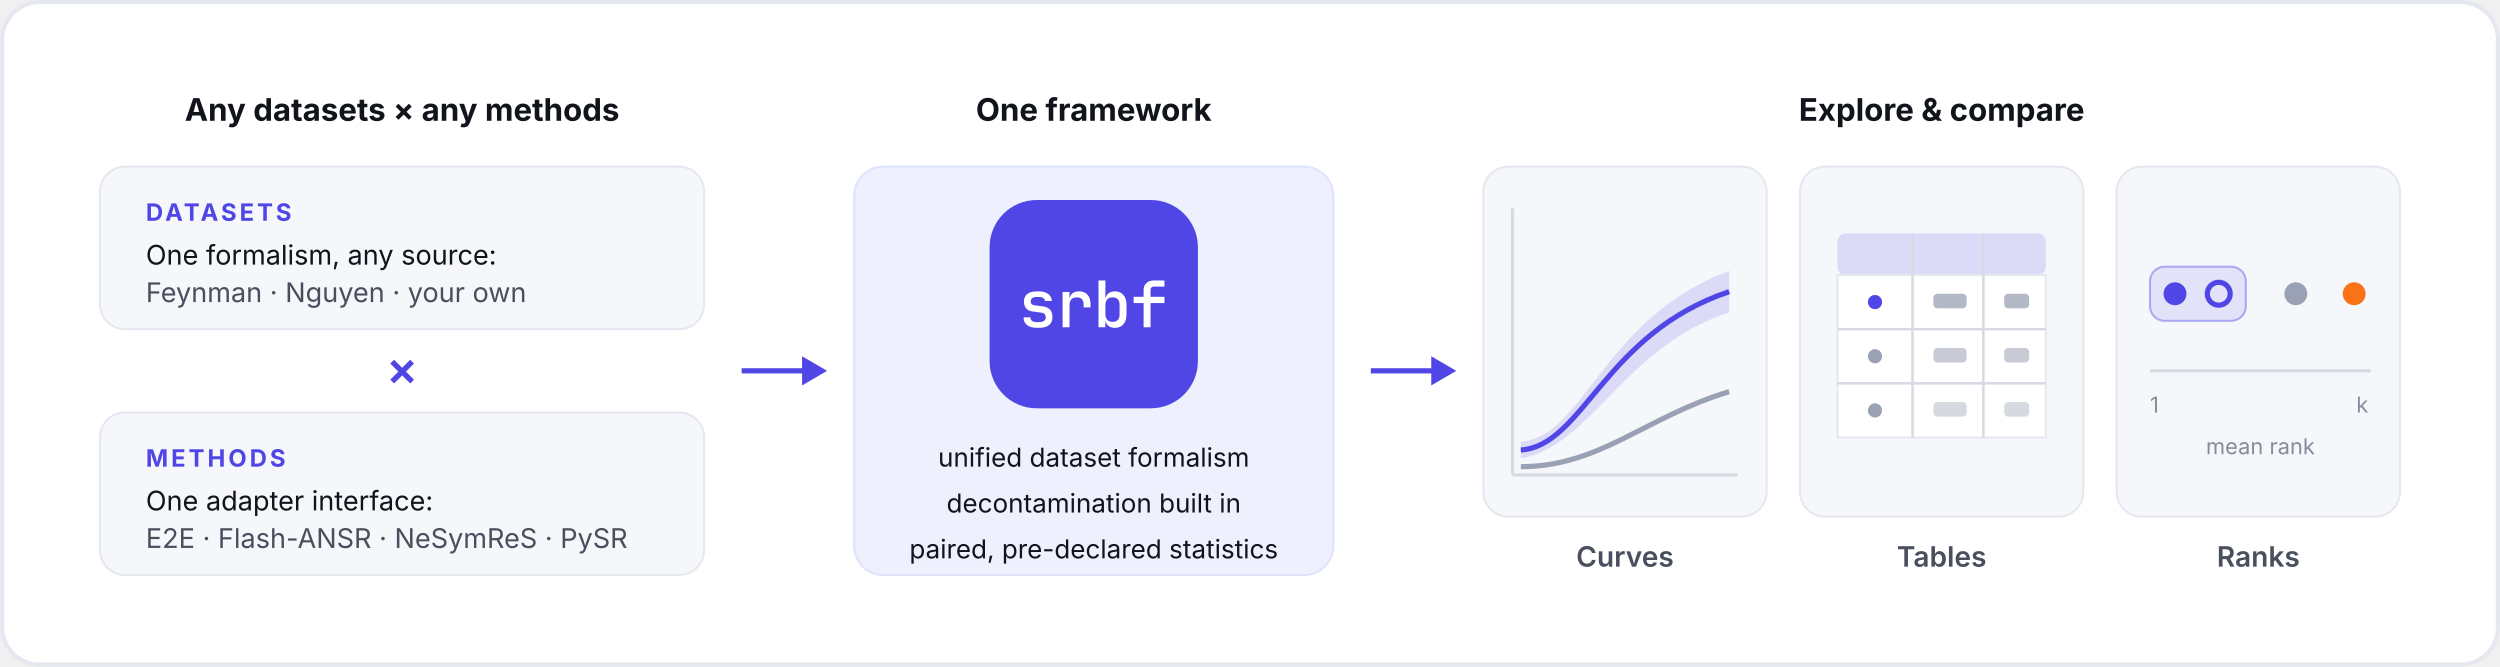
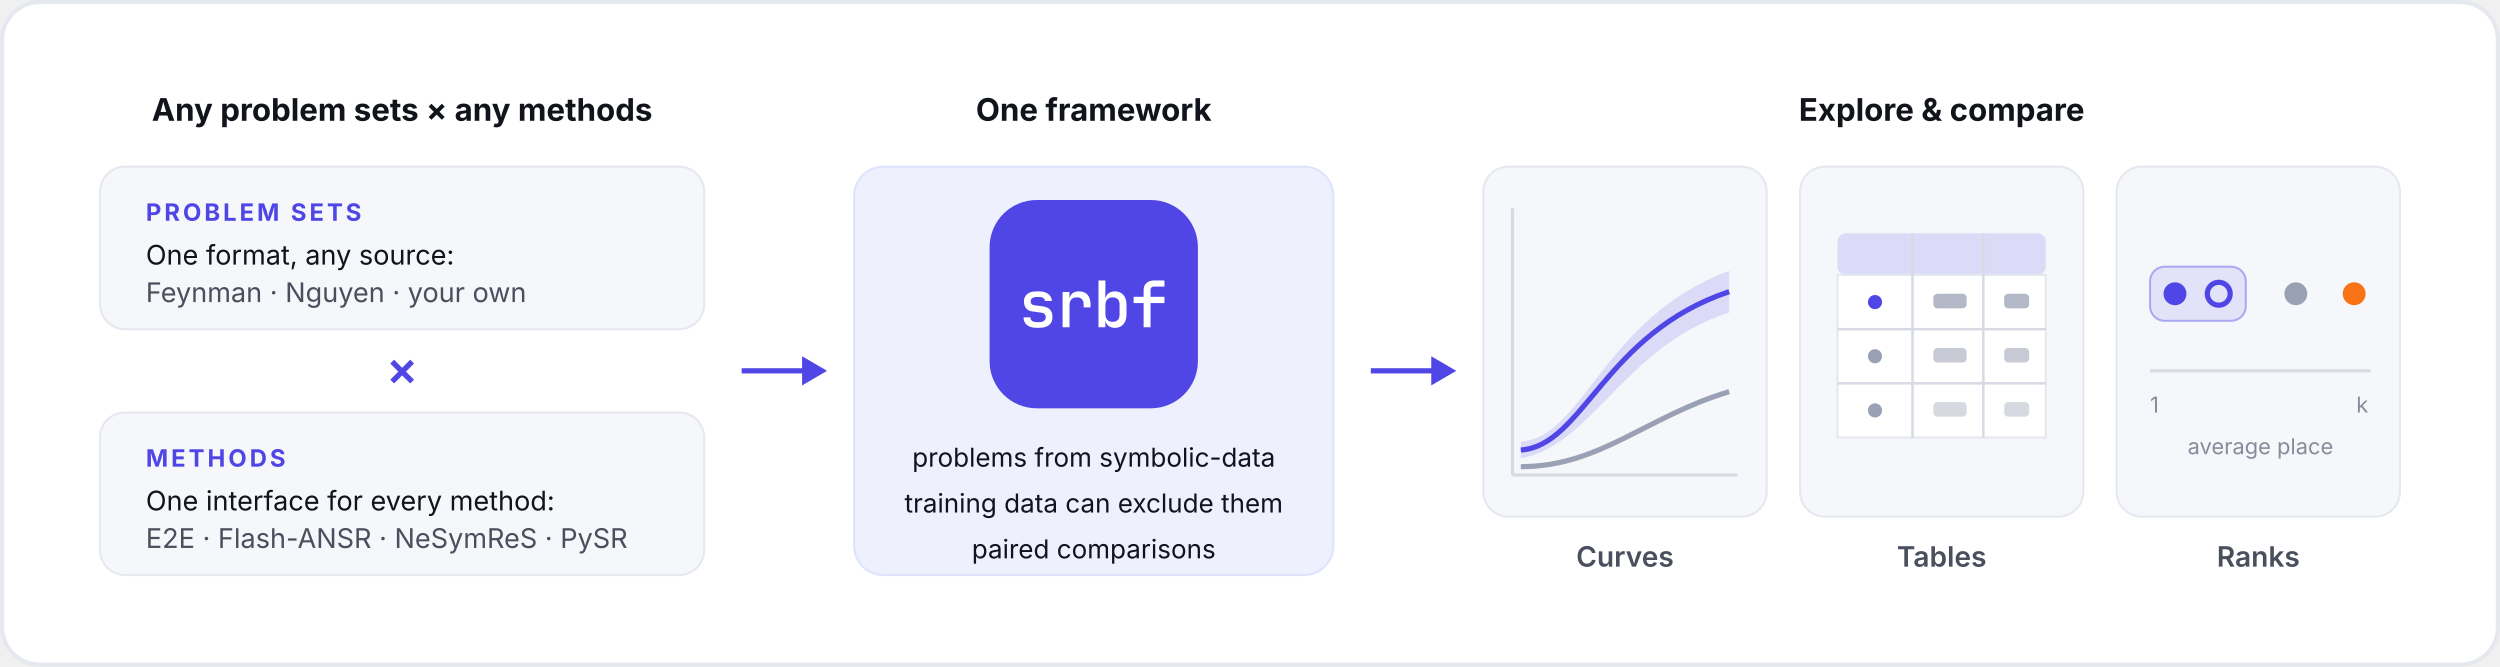
<svg xmlns="http://www.w3.org/2000/svg" viewBox="0 0 1200 320" font-family="Inter, system-ui, -apple-system, sans-serif">
  <style>
    .bg     { fill: #ffffff; stroke: #e6e8f0; }
    .panel  { fill: #f6f7fb; stroke: #e6e8f0; }
    .panel2 { fill: #eef0fe; stroke: #dfe3fc; }
    .cell   { fill: #ffffff; stroke: #e6e8f0; }
    .ink    { fill: #12141c; }
    .soft   { fill: #4a4f5e; }
    .faint  { fill: #868c9c; }
    .accent { fill: #4f46e5; }
    .accent-stroke { stroke: #4f46e5; }
    .grid   { stroke: #d7dae4; }
    .grey   { fill: #9aa1b4; }
    .grey-stroke { stroke: #9aa1b4; }
    @media (prefers-color-scheme: dark) {
      .bg     { fill: #0c0e14; stroke: #232838; }
      .panel  { fill: #151824; stroke: #232838; }
      .panel2 { fill: #1c2136; stroke: #2a3050; }
      .cell   { fill: #10131c; stroke: #232838; }
      .ink    { fill: #eef0f6; }
      .soft   { fill: #b7bdcc; }
      .faint  { fill: #7c8397; }
      .accent { fill: #8b8bff; }
      .accent-stroke { stroke: #8b8bff; }
      .grid   { stroke: #333a4f; }
      .grey   { fill: #65788a; }
      .grey-stroke { stroke: #65788a; }
    }
  </style>
  <rect class="bg" x="1" y="1" width="1198" height="318" rx="18" stroke-width="2" />
-   <text class="ink" x="193" y="58" text-anchor="middle" font-size="15" font-weight="700">Any datasets × any methods</text>
+   <text class="ink" x="193" y="58" text-anchor="middle" font-size="15" font-weight="700">Any problem sets × any methods</text>
  <text class="ink" x="525" y="58" text-anchor="middle" font-size="15" font-weight="700">One framework</text>
  <text class="ink" x="932" y="58" text-anchor="middle" font-size="15" font-weight="700">Explore &amp; compare</text>
  <rect class="panel" x="48" y="80" width="290" height="78" rx="12" />
-   <text class="accent" x="70" y="106" font-size="11.5" font-weight="700" letter-spacing="1.4">DATASETS</text>
-   <text class="ink" x="70" y="127" font-size="13">One formalism, any source:</text>
+   <text class="accent" x="70" y="106" font-size="11.5" font-weight="700" letter-spacing="1.4">PROBLEM SETS</text>
+   <text class="ink" x="70" y="127" font-size="13">One format, any source:</text>
  <text class="soft" x="70" y="145" font-size="13">Feynman · Nguyen · your own</text>
  <text class="accent" x="193" y="185" text-anchor="middle" font-size="23" font-weight="600">×</text>
  <rect class="panel" x="48" y="198" width="290" height="78" rx="12" />
  <text class="accent" x="70" y="224" font-size="11.5" font-weight="700" letter-spacing="1.4">METHODS</text>
-   <text class="ink" x="70" y="245" font-size="13">One adapter interface:</text>
+   <text class="ink" x="70" y="245" font-size="13">One interface for every method:</text>
  <text class="soft" x="70" y="263" font-size="13">E2E · Flash-ANSR · NeSymReS · PySR</text>
  <path class="accent-stroke" d="M356 178 h33" stroke-width="2.5" fill="none" />
  <path class="accent" d="M385 171 l12 7 -12 7 z" />
  <rect class="panel2" x="410" y="80" width="230" height="196" rx="14" />
  <g transform="translate(475, 96) scale(0.1953)">
    <rect width="512" height="512" rx="116" fill="#4f46e5" />
    <g transform="translate(71.68,312.71) scale(0.157538,-0.157538)">
      <path fill="#ffffff" d="M278.0 -9Q183.0 -9 129.0 34.0Q75.0 77 75.0 154H182.0Q182.0 119 207.0 99.5Q232.0 80 278.0 80H322.0Q369.0 80 395.0 99.5Q421.0 119 421.0 155Q421.0 218 354.0 227L209.0 247Q148.0 255 114.5 295.5Q81.0 336 81.0 401Q81.0 476 132.0 517.5Q183.0 559 276.0 559H321.0Q407.0 559 460.5 518.0Q514.0 477 517.0 410H409.0Q407.0 437 383.5 454.5Q360.0 472 321.0 472H276.0Q233.0 472 209.5 453.0Q186.0 434 186.0 402Q186.0 351 243.0 343L379.0 325Q526.0 305 526.0 156Q526.0 77 473.0 34.0Q420.0 -9 322.0 -9Z M684.0 0V550H791.0V442Q799.0 497 838.0 528.5Q877.0 560 941.0 560Q1026.0 560 1073.0 507.0Q1120.0 454 1120.0 358V309H1012.0V355Q1012.0 466 903.0 466Q849.0 466 820.5 434.5Q792.0 403 792.0 343V0Z M1501.0 -10Q1441.0 -10 1401.5 20.0Q1362.0 50 1351.0 104V0H1244.0V730H1352.0V573L1349.0 446Q1361.0 499 1401.5 529.5Q1442.0 560 1501.0 560Q1583.0 560 1632.0 504.0Q1681.0 448 1681.0 352V197Q1681.0 102 1632.0 46.0Q1583.0 -10 1501.0 -10ZM1463.0 84Q1515.0 84 1544.0 111.5Q1573.0 139 1573.0 200V351Q1573.0 411 1544.0 438.5Q1515.0 466 1463.0 466Q1411.0 466 1381.5 434.5Q1352.0 403 1352.0 346V205Q1352.0 147 1381.5 115.5Q1411.0 84 1463.0 84Z M1948.0 0V377H1792.0V475H1948.0V581Q1948.0 650 1992.0 690.0Q2036.0 730 2112.0 730H2273.0V634H2114.0Q2056.0 634 2056.0 580V475H2273.0V377H2056.0V0Z" />
    </g>
  </g>
-   <text class="ink" x="525" y="224" text-anchor="middle" font-size="12.5">unified dataset formalism</text>
-   <text class="ink" x="525" y="246" text-anchor="middle" font-size="12.5">decontamination built in</text>
-   <text class="ink" x="525" y="268" text-anchor="middle" font-size="12.5">paired, pre-declared statistics</text>
+   <text class="ink" x="525" y="224" text-anchor="middle" font-size="12.5">problems from symbolic-data</text>
+   <text class="ink" x="525" y="246" text-anchor="middle" font-size="12.5">training data can exclude them</text>
+   <text class="ink" x="525" y="268" text-anchor="middle" font-size="12.5">paired comparisons</text>
  <path class="accent-stroke" d="M658 178 h33" stroke-width="2.5" fill="none" />
  <path class="accent" d="M687 171 l12 7 -12 7 z" />
  <rect class="panel" x="712" y="80" width="136" height="168" rx="12" />
  <path class="accent" d="M730 212 C 760 210, 770 152, 830 130 L 830 150 C 780 166, 764 214, 730 220 Z" opacity="0.16" />
  <path class="accent-stroke" d="M730 216 C 760 214, 770 160, 830 140" stroke-width="2.5" fill="none" />
  <path class="grey-stroke" d="M730 224 C 768 224, 790 200, 830 188" stroke-width="2.5" fill="none" />
  <line class="grid" x1="726" y1="100" x2="726" y2="228" stroke-width="1.5" />
  <line class="grid" x1="726" y1="228" x2="834" y2="228" stroke-width="1.5" />
  <text class="soft" x="780" y="272" text-anchor="middle" font-size="13.5" font-weight="600">Curves</text>
  <rect class="panel" x="864" y="80" width="136" height="168" rx="12" />
  <rect class="accent" x="882" y="112" width="100" height="20" rx="4" opacity="0.16" />
  <rect class="cell" x="882" y="132" width="100" height="78" />
  <line class="grid" x1="882" y1="158" x2="982" y2="158" stroke-width="1.2" />
  <line class="grid" x1="882" y1="184" x2="982" y2="184" stroke-width="1.2" />
  <line class="grid" x1="918" y1="112" x2="918" y2="210" stroke-width="1.2" />
  <line class="grid" x1="952" y1="112" x2="952" y2="210" stroke-width="1.2" />
  <circle class="accent" cx="900" cy="145" r="3.4" />
  <circle class="grey" cx="900" cy="171" r="3.4" />
  <circle class="grey" cx="900" cy="197" r="3.4" />
  <rect class="grey" x="928" y="141" width="16" height="7" rx="2" opacity="0.75" />
  <rect class="grey" x="928" y="167" width="16" height="7" rx="2" opacity="0.55" />
  <rect class="grey" x="928" y="193" width="16" height="7" rx="2" opacity="0.4" />
  <rect class="grey" x="962" y="141" width="12" height="7" rx="2" opacity="0.75" />
  <rect class="grey" x="962" y="167" width="12" height="7" rx="2" opacity="0.55" />
  <rect class="grey" x="962" y="193" width="12" height="7" rx="2" opacity="0.4" />
  <text class="soft" x="932" y="272" text-anchor="middle" font-size="13.5" font-weight="600">Tables</text>
  <rect class="panel" x="1016" y="80" width="136" height="168" rx="12" />
  <rect class="accent-stroke" x="1032" y="128" width="46" height="26" rx="7" fill="#4f46e5" fill-opacity="0.12" stroke-opacity="0.4" />
  <circle class="accent" cx="1044" cy="141" r="5.5" />
  <circle class="accent-stroke" cx="1065" cy="141" r="5.5" fill="none" stroke-width="2.5" />
  <circle class="grey" cx="1102" cy="141" r="5.5" />
  <circle cx="1130" cy="141" r="5.5" fill="#f97316" />
  <line class="grid" x1="1032" y1="178" x2="1138" y2="178" stroke-width="1.5" />
  <text class="faint" x="1032" y="198" font-size="10.5">1</text>
  <text class="faint" x="1131" y="198" font-size="10.5">k</text>
-   <text class="faint" x="1085" y="218" text-anchor="middle" font-size="10.5">mean rank</text>
+   <text class="faint" x="1085" y="218" text-anchor="middle" font-size="10.5">average place</text>
  <text class="soft" x="1084" y="272" text-anchor="middle" font-size="13.5" font-weight="600">Ranks</text>
</svg>
